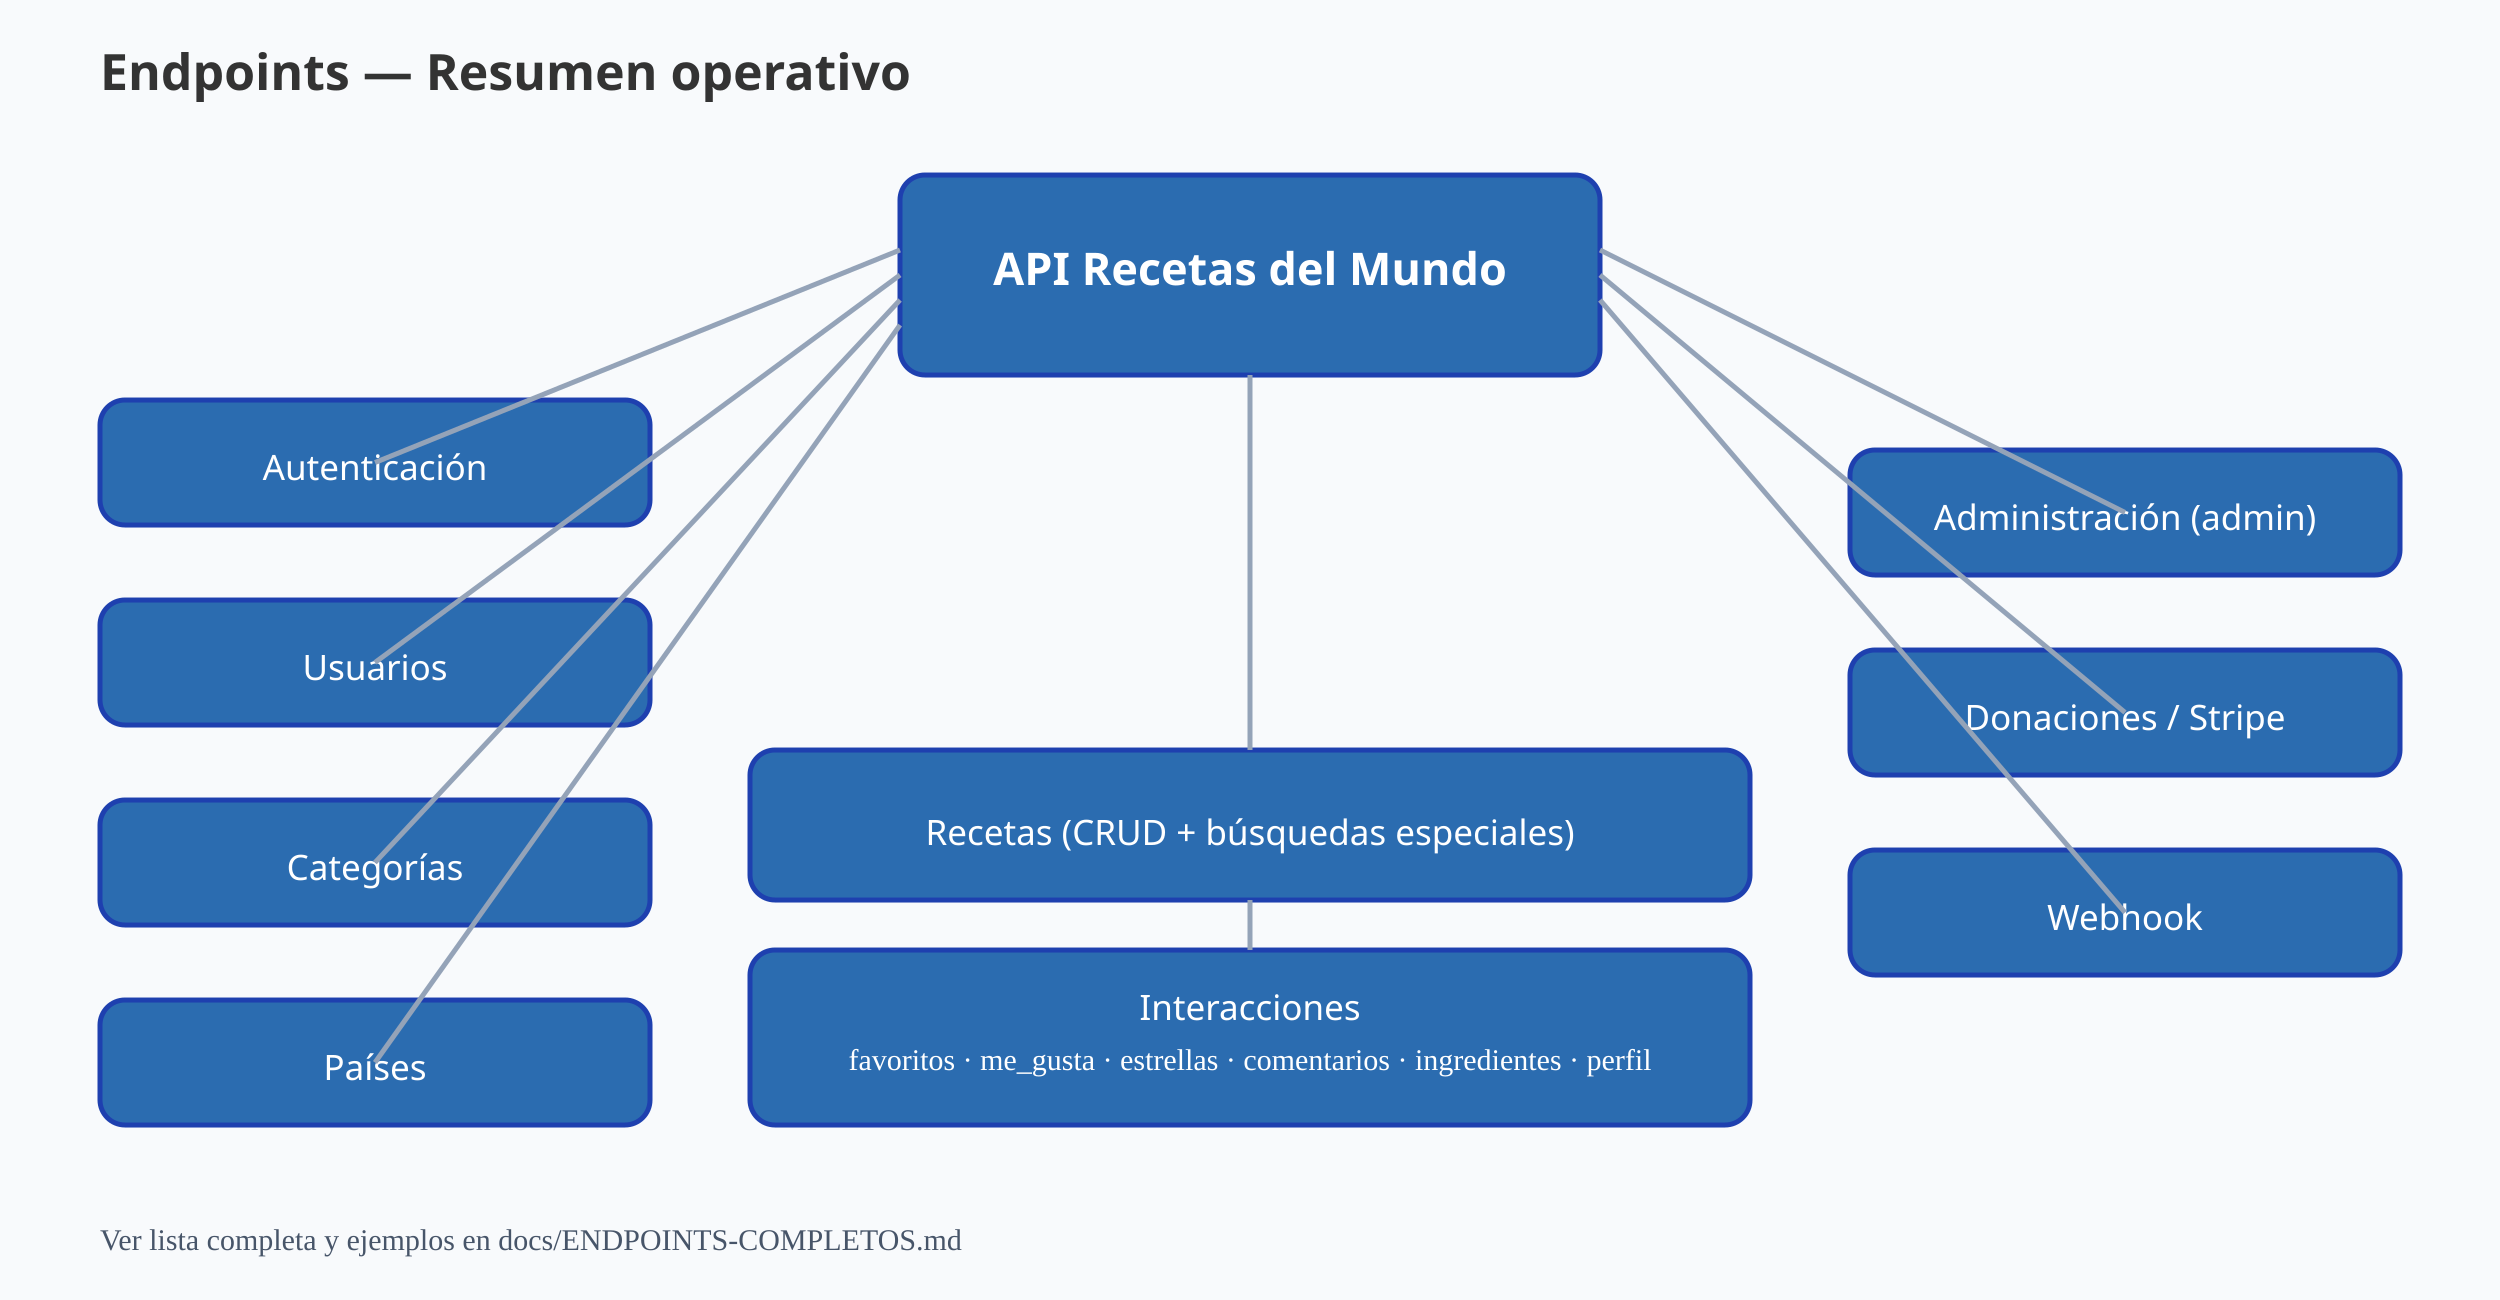
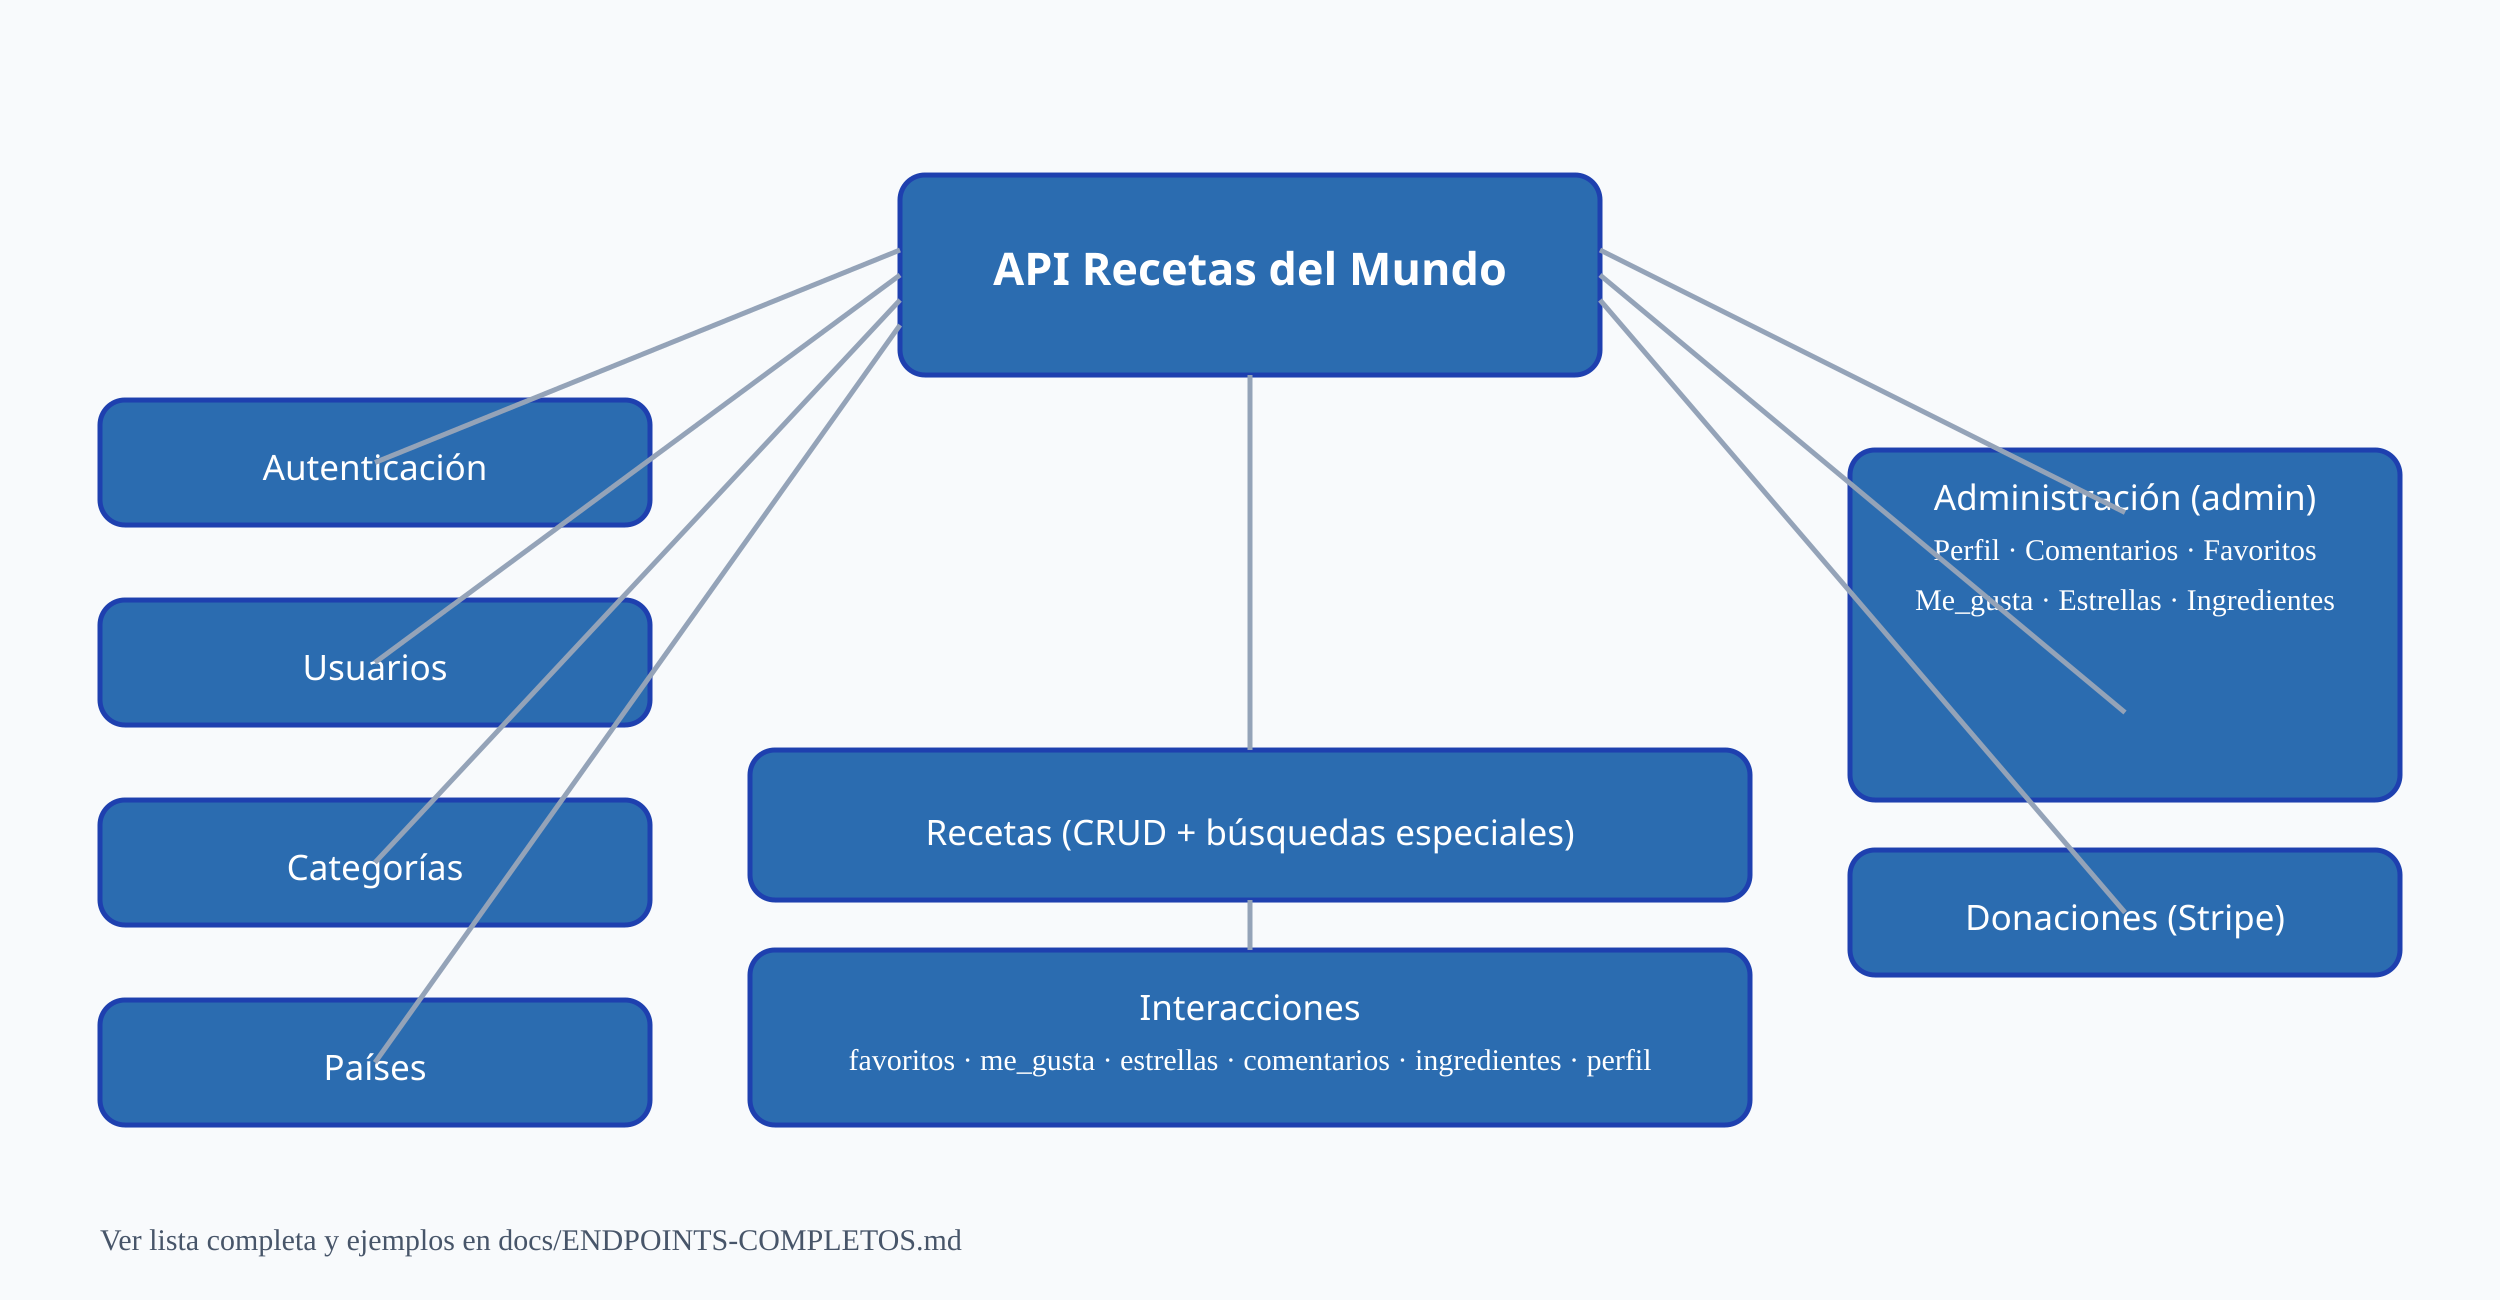
<svg xmlns="http://www.w3.org/2000/svg" width="1000" height="520" viewBox="0 0 1000 520">
  <style>
    .title { font: bold 20px sans-serif; fill:#333 }
    .group { font: 14px sans-serif; fill:#fff }
    .box { rx:10; ry:10; fill:#2b6cb0; stroke:#1e40af; stroke-width:2 }
    .center { fill:#ffffff; font: 18px sans-serif; font-weight:700 }
    .line { stroke:#94a3b8; stroke-width:2 }
  </style>
  <rect width="100%" height="100%" fill="#f8fafc" />
-   <text x="40" y="36" class="title">Endpoints — Resumen operativo</text>
  <g transform="translate(360,70)">
    <rect class="box" x="0" y="0" width="280" height="80" rx="12" ry="12" fill="#0f172a" />
    <text x="140" y="44" text-anchor="middle" class="center">API Recetas del Mundo</text>
  </g>
  <g transform="translate(40,160)">
    <rect class="box" x="0" y="0" width="220" height="50" rx="8" ry="8" />
    <text x="110" y="32" text-anchor="middle" class="group">Autenticación</text>
    <rect class="box" x="0" y="80" width="220" height="50" rx="8" ry="8" />
    <text x="110" y="112" text-anchor="middle" class="group">Usuarios</text>
    <rect class="box" x="0" y="160" width="220" height="50" rx="8" ry="8" />
    <text x="110" y="192" text-anchor="middle" class="group">Categorías</text>
    <rect class="box" x="0" y="240" width="220" height="50" rx="8" ry="8" />
    <text x="110" y="272" text-anchor="middle" class="group">Países</text>
  </g>
  <g transform="translate(740,180)">
-     <rect class="box" x="0" y="0" width="220" height="50" rx="8" ry="8" />
-     <text x="110" y="32" text-anchor="middle" class="group">Administración (admin)</text>
-     <rect class="box" x="0" y="80" width="220" height="50" rx="8" ry="8" />
-     <text x="110" y="112" text-anchor="middle" class="group">Donaciones / Stripe</text>
+     <rect class="box" x="0" y="0" width="220" height="140" rx="8" ry="8" />
+     <text x="110" y="24" text-anchor="middle" class="group">Administración (admin)</text>
+     <text x="110" y="44" text-anchor="middle" font-size="12" fill="#fff">Perfil · Comentarios · Favoritos</text>
+     <text x="110" y="64" text-anchor="middle" font-size="12" fill="#fff">Me_gusta · Estrellas · Ingredientes</text>
    <rect class="box" x="0" y="160" width="220" height="50" rx="8" ry="8" />
-     <text x="110" y="192" text-anchor="middle" class="group">Webhook</text>
+     <text x="110" y="192" text-anchor="middle" class="group">Donaciones (Stripe)</text>
  </g>
  <g transform="translate(300,300)">
    <rect class="box" x="0" y="0" width="400" height="60" rx="8" ry="8" />
    <text x="200" y="38" text-anchor="middle" class="group">Recetas (CRUD + búsquedas especiales)</text>
  </g>
  <g transform="translate(300,380)">
    <rect class="box" x="0" y="0" width="400" height="70" rx="8" ry="8" />
    <text x="200" y="28" text-anchor="middle" class="group">Interacciones</text>
    <text x="200" y="48" text-anchor="middle" font-size="12" fill="#fff">favoritos · me_gusta · estrellas · comentarios · ingredientes · perfil</text>
  </g>
  <line x1="360" y1="100" x2="150" y2="185" class="line" />
  <line x1="360" y1="110" x2="150" y2="265" class="line" />
  <line x1="360" y1="120" x2="150" y2="345" class="line" />
  <line x1="360" y1="130" x2="150" y2="425" class="line" />
  <line x1="640" y1="100" x2="850" y2="205" class="line" />
  <line x1="640" y1="110" x2="850" y2="285" class="line" />
  <line x1="640" y1="120" x2="850" y2="365" class="line" />
  <line x1="500" y1="150" x2="500" y2="300" class="line" />
  <line x1="500" y1="360" x2="500" y2="380" class="line" />
  <text x="40" y="500" font-size="12" fill="#475569">Ver lista completa y ejemplos en docs/ENDPOINTS-COMPLETOS.md</text>
</svg>
